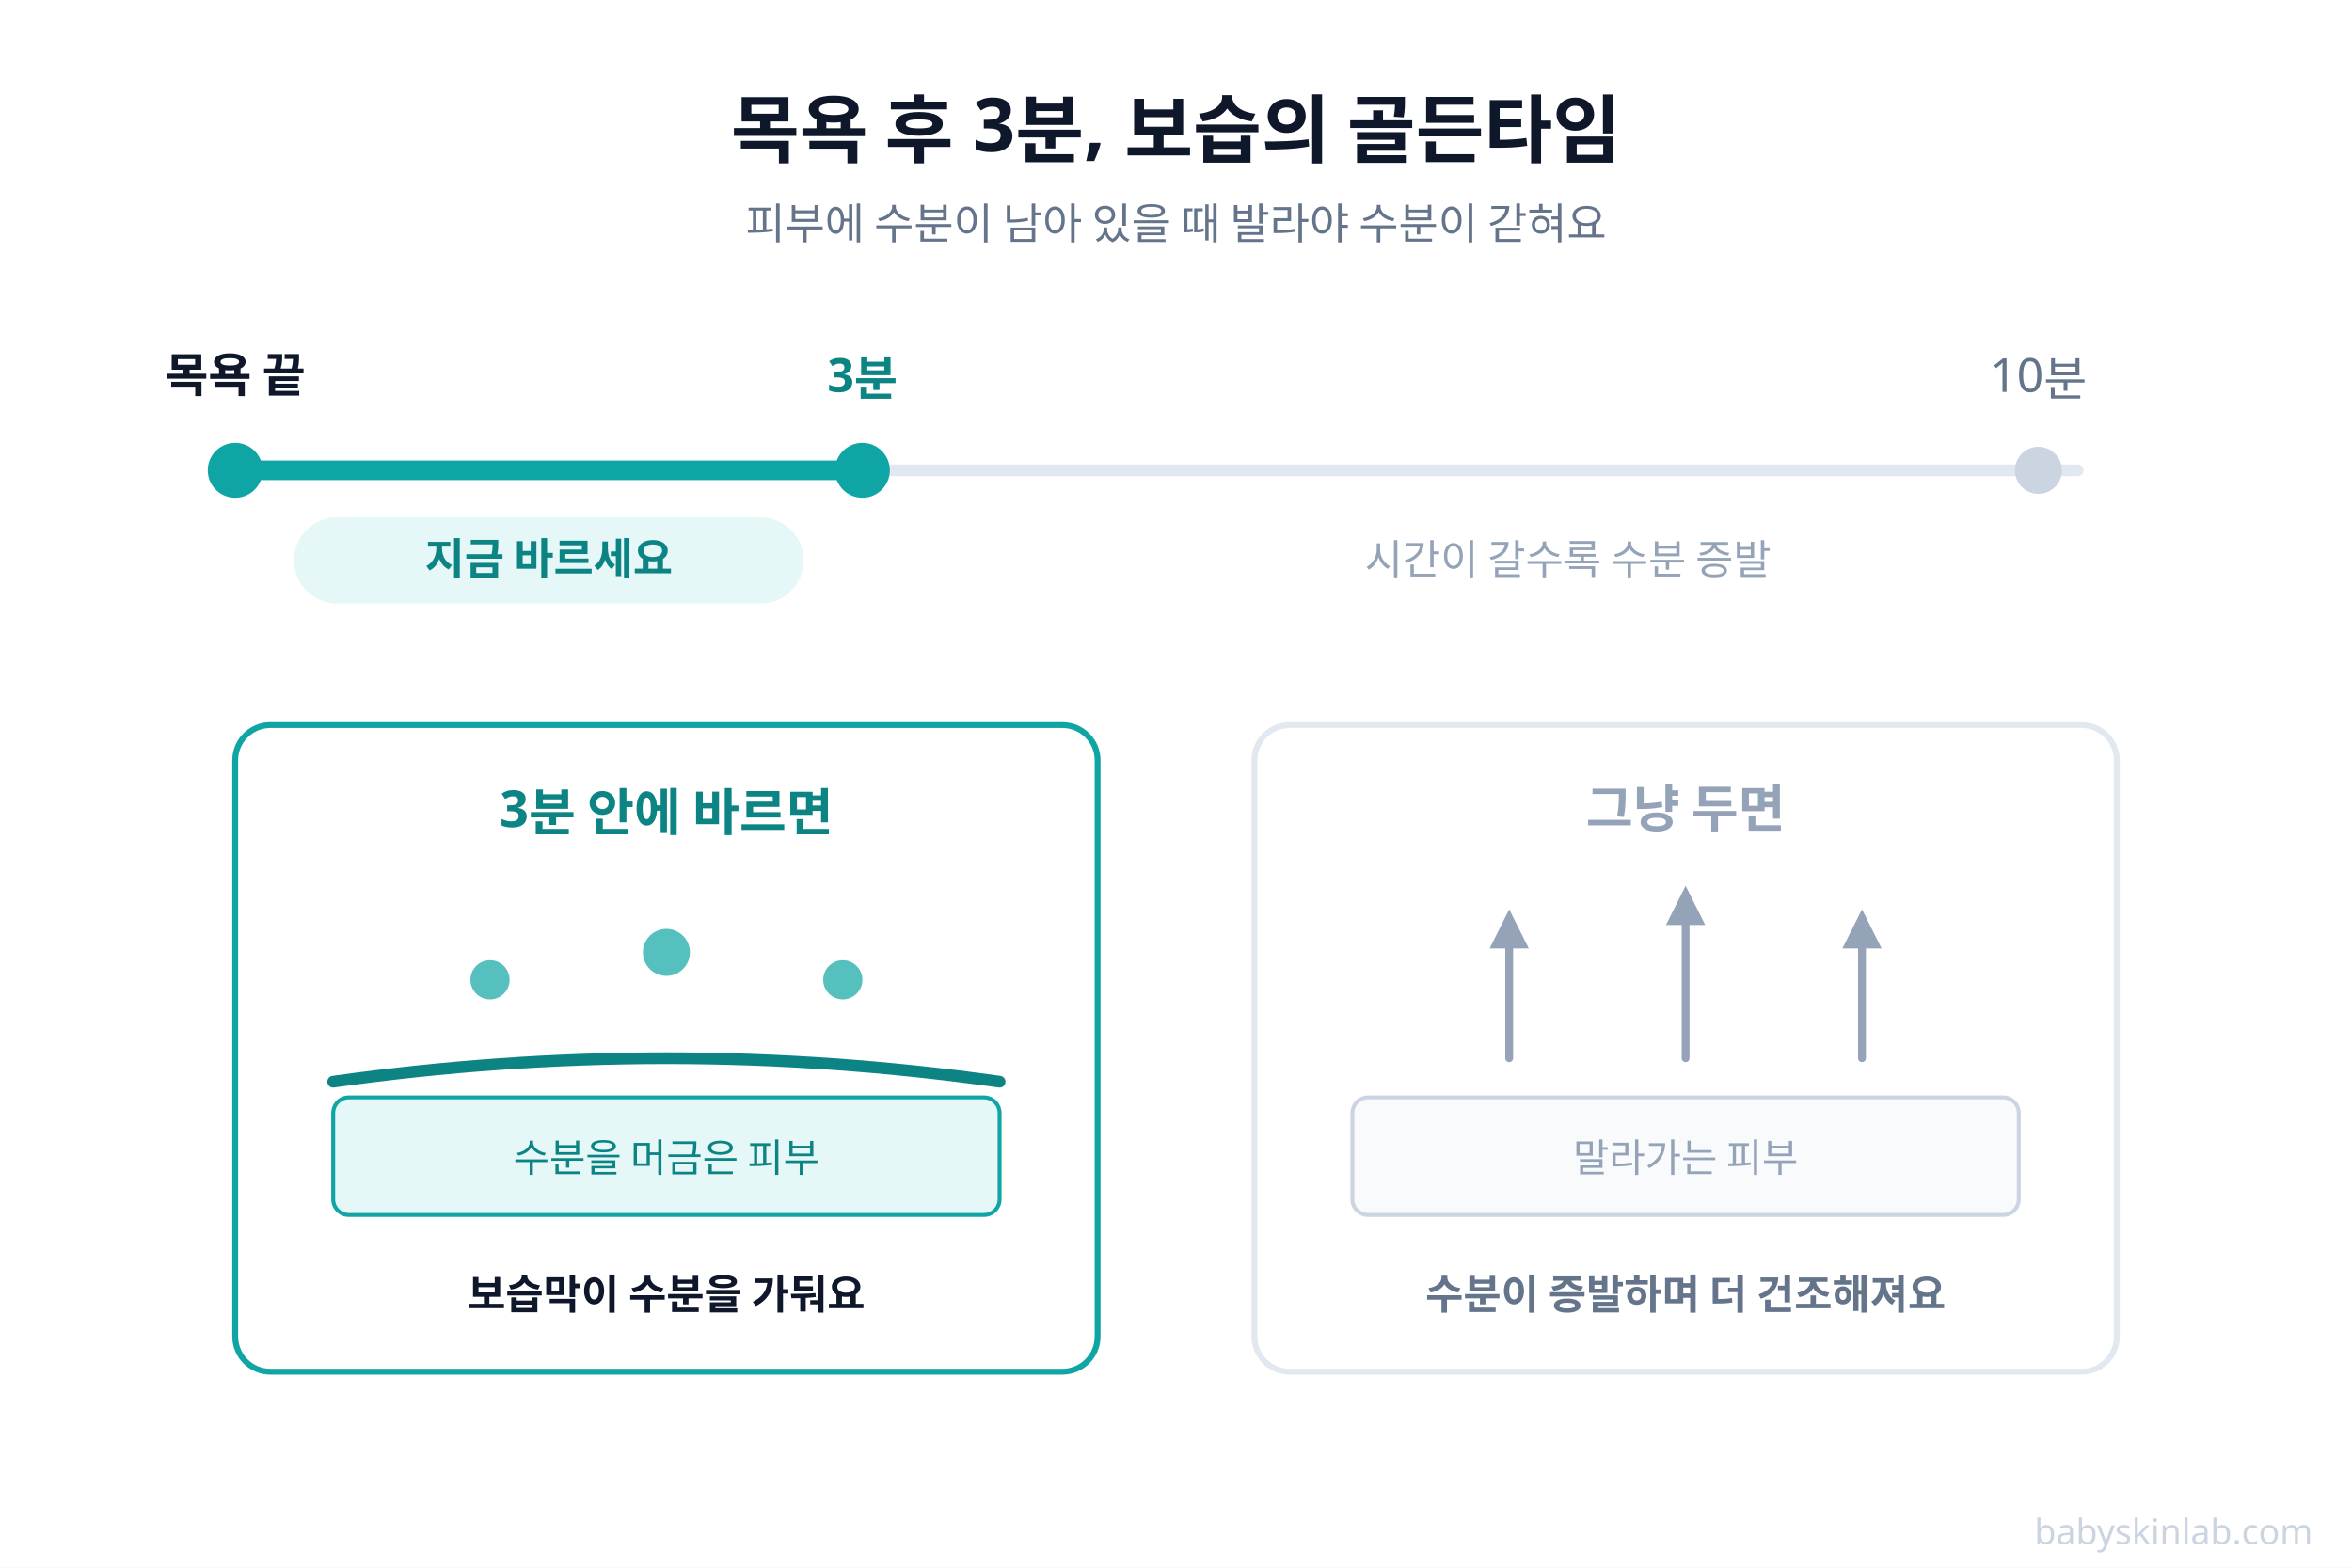
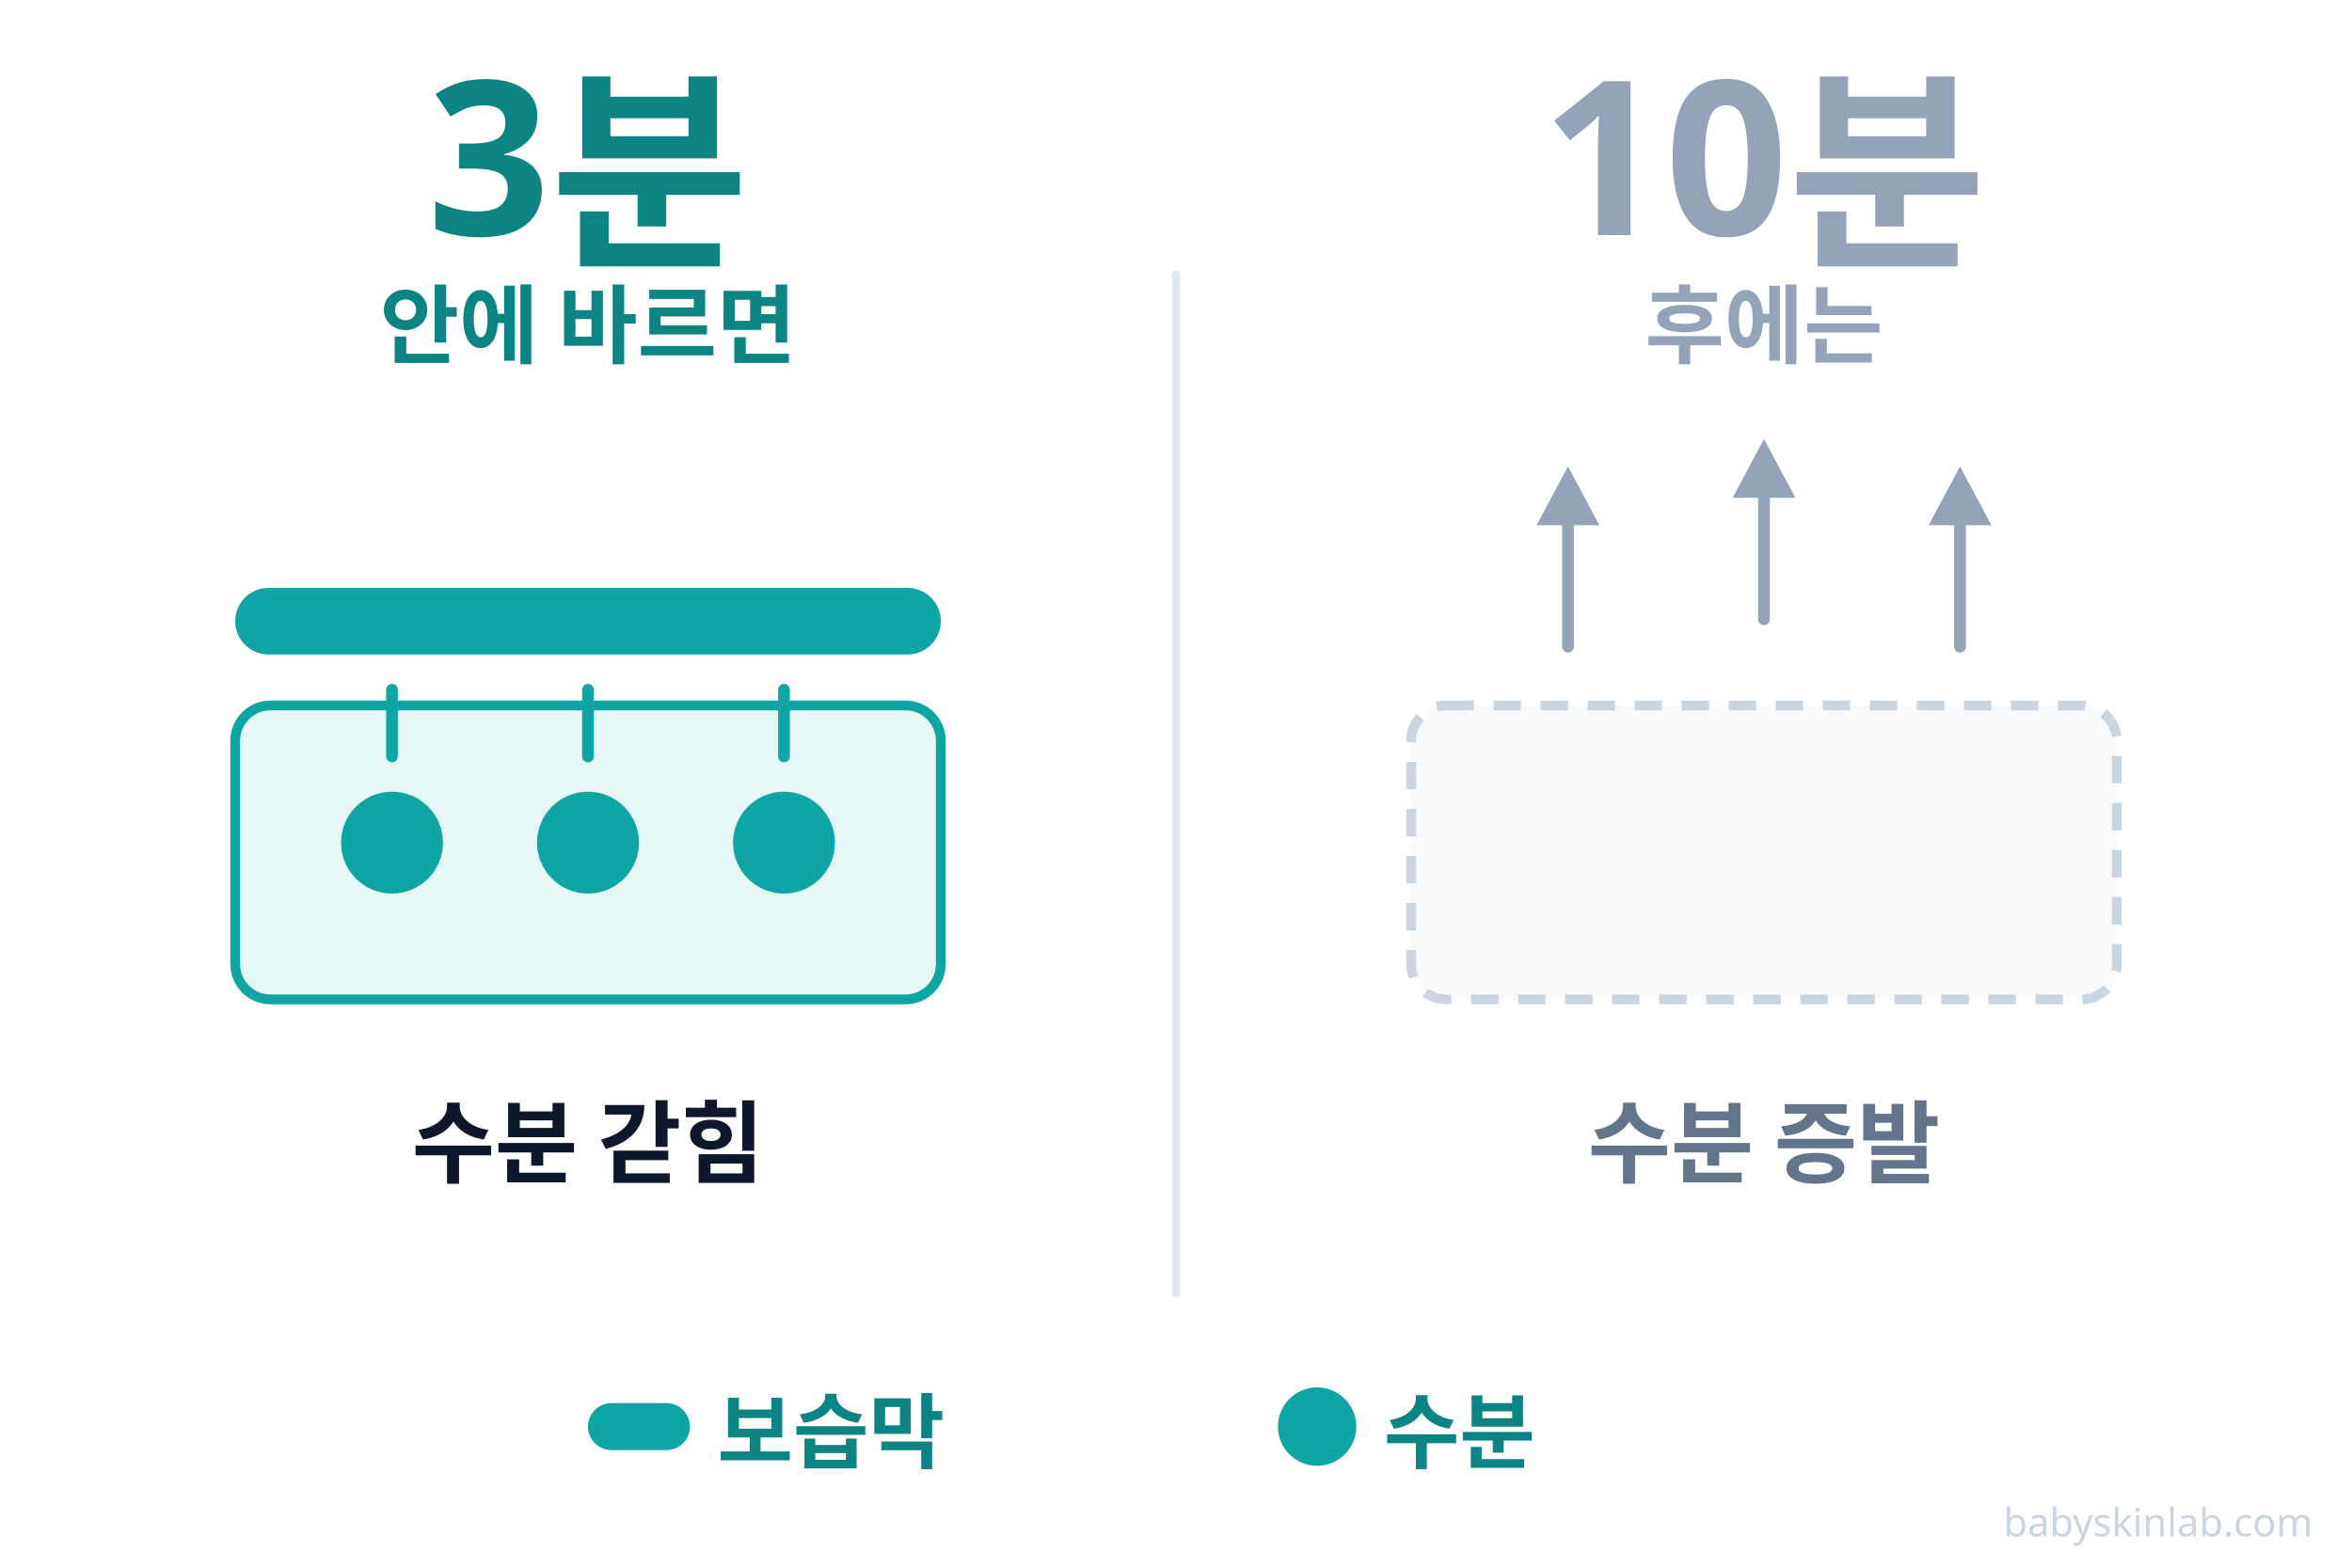
<svg xmlns="http://www.w3.org/2000/svg" viewBox="0 0 1200 800" font-family="Pretendard, 'Apple SD Gothic Neo', sans-serif">
  <rect width="1200" height="800" fill="#ffffff" />
-   <text x="600" y="80" text-anchor="middle" font-size="38" font-weight="800" fill="#0f172a">목욕 후 3분, 보습의 골든타임</text>
-   <text x="600" y="122" text-anchor="middle" font-size="22" fill="#64748b">피부에 수분이 남아 있을 때 발라야 수분이 갇혀요</text>
-   <line x1="120" y1="240" x2="1060" y2="240" stroke="#e2e8f0" stroke-width="6" stroke-linecap="round" />
-   <line x1="120" y1="240" x2="440" y2="240" stroke="#0ea5a4" stroke-width="10" stroke-linecap="round" />
-   <circle cx="120" cy="240" r="14" fill="#0ea5a4" />
-   <circle cx="440" cy="240" r="14" fill="#0ea5a4" />
-   <circle cx="1040" cy="240" r="12" fill="#cbd5e1" />
-   <text x="120" y="200" text-anchor="middle" font-size="24" font-weight="700" fill="#0f172a">목욕 끝</text>
-   <text x="440" y="200" text-anchor="middle" font-size="24" font-weight="800" fill="#0b8483">3분</text>
-   <text x="1040" y="200" text-anchor="middle" font-size="24" fill="#64748b">10분</text>
-   <rect x="150" y="264" width="260" height="44" rx="22" fill="#e6f7f7" />
-   <text x="280" y="293" text-anchor="middle" font-size="22" font-weight="800" fill="#0b8483">지금 바르세요</text>
-   <text x="800" y="293" text-anchor="middle" font-size="21" fill="#94a3b8">시간이 갈수록 수분 증발</text>
  <g>
-     <rect x="120" y="370" width="440" height="330" rx="18" fill="none" stroke="#0ea5a4" stroke-width="3" />
-     <text x="340" y="422" text-anchor="middle" font-size="26" font-weight="800" fill="#0b8483">3분 안에 바르면</text>
-     <rect x="170" y="560" width="340" height="60" rx="8" fill="#e6f7f7" stroke="#0ea5a4" stroke-width="2" />
-     <path d="M170 552 Q340 528 510 552" fill="none" stroke="#0b8483" stroke-width="6" stroke-linecap="round" />
-     <text x="340" y="598" text-anchor="middle" font-size="20" fill="#0b8483">수분을 머금은 피부</text>
-     <circle cx="250" cy="500" r="10" fill="#0ea5a4" opacity="0.7" />
-     <circle cx="340" cy="486" r="12" fill="#0ea5a4" opacity="0.7" />
-     <circle cx="430" cy="500" r="10" fill="#0ea5a4" opacity="0.7" />
-     <text x="340" y="668" text-anchor="middle" font-size="21" font-weight="700" fill="#0f172a">보습막이 수분을 가둬요</text>
+     <text x="300" y="120" text-anchor="middle" font-size="110" font-weight="800" fill="#0b8483">3분</text>
+     <text x="300" y="182" text-anchor="middle" font-size="44" font-weight="700" fill="#0b8483">안에 바르면</text>
+     <rect x="120" y="300" width="360" height="34" rx="17" fill="#0ea5a4" />
+     <rect x="120" y="360" width="360" height="150" rx="18" fill="#e6f7f7" stroke="#0ea5a4" stroke-width="5" />
+     <circle cx="200" cy="430" r="26" fill="#0ea5a4" />
+     <circle cx="300" cy="430" r="26" fill="#0ea5a4" />
+     <circle cx="400" cy="430" r="26" fill="#0ea5a4" />
+     <g stroke="#0ea5a4" stroke-width="6" stroke-linecap="round">
+       <line x1="200" y1="386" x2="200" y2="352" />
+       <line x1="300" y1="386" x2="300" y2="352" />
+       <line x1="400" y1="386" x2="400" y2="352" />
+     </g>
+     <text x="300" y="600" text-anchor="middle" font-size="46" font-weight="800" fill="#0f172a">수분 갇힘</text>
+   </g>
+   <line x1="600" y1="140" x2="600" y2="660" stroke="#e2e8f0" stroke-width="4" stroke-linecap="round" />
+   <g>
+     <text x="900" y="120" text-anchor="middle" font-size="110" font-weight="800" fill="#94a3b8">10분</text>
+     <text x="900" y="182" text-anchor="middle" font-size="44" font-weight="700" fill="#94a3b8">후에는</text>
+     <g stroke="#94a3b8" stroke-width="6" stroke-linecap="round">
+       <line x1="800" y1="330" x2="800" y2="260" />
+       <line x1="900" y1="316" x2="900" y2="246" />
+       <line x1="1000" y1="330" x2="1000" y2="260" />
+     </g>
+     <g fill="#94a3b8">
+       <polygon points="800,238 784,268 816,268" />
+       <polygon points="900,224 884,254 916,254" />
+       <polygon points="1000,238 984,268 1016,268" />
+     </g>
+     <rect x="720" y="360" width="360" height="150" rx="18" fill="#f8fafc" stroke="#cbd5e1" stroke-width="5" stroke-dasharray="14 10" />
+     <text x="900" y="600" text-anchor="middle" font-size="46" font-weight="800" fill="#64748b">수분 증발</text>
  </g>
  <g>
-     <rect x="640" y="370" width="440" height="330" rx="18" fill="none" stroke="#e2e8f0" stroke-width="3" />
-     <text x="860" y="422" text-anchor="middle" font-size="26" font-weight="800" fill="#94a3b8">그냥 두면</text>
-     <rect x="690" y="560" width="340" height="60" rx="8" fill="#f8fafc" stroke="#cbd5e1" stroke-width="2" />
-     <text x="860" y="598" text-anchor="middle" font-size="20" fill="#94a3b8">말라가는 피부</text>
-     <g stroke="#94a3b8" stroke-width="4" stroke-linecap="round">
-       <line x1="770" y1="540" x2="770" y2="478" />
-       <line x1="860" y1="540" x2="860" y2="466" />
-       <line x1="950" y1="540" x2="950" y2="478" />
-     </g>
-     <g fill="#94a3b8">
-       <polygon points="770,464 760,484 780,484" />
-       <polygon points="860,452 850,472 870,472" />
-       <polygon points="950,464 940,484 960,484" />
-     </g>
-     <text x="860" y="668" text-anchor="middle" font-size="21" font-weight="700" fill="#64748b">수분이 증발하며 더 건조해져요</text>
+     <rect x="300" y="716" width="52" height="24" rx="12" fill="#0ea5a4" />
+     <text x="366" y="746" font-size="42" font-weight="700" fill="#0b8483">보습막</text>
+     <circle cx="672" cy="728" r="20" fill="#0ea5a4" />
+     <text x="706" y="746" font-size="42" font-weight="700" fill="#0b8483">수분</text>
  </g>
-   <text x="1180" y="788" text-anchor="end" font-size="18" fill="#cbd5e1">babyskinlab.com</text>
+   <text x="1180" y="784" text-anchor="end" font-size="20" fill="#cbd5e1">babyskinlab.com</text>
</svg>
